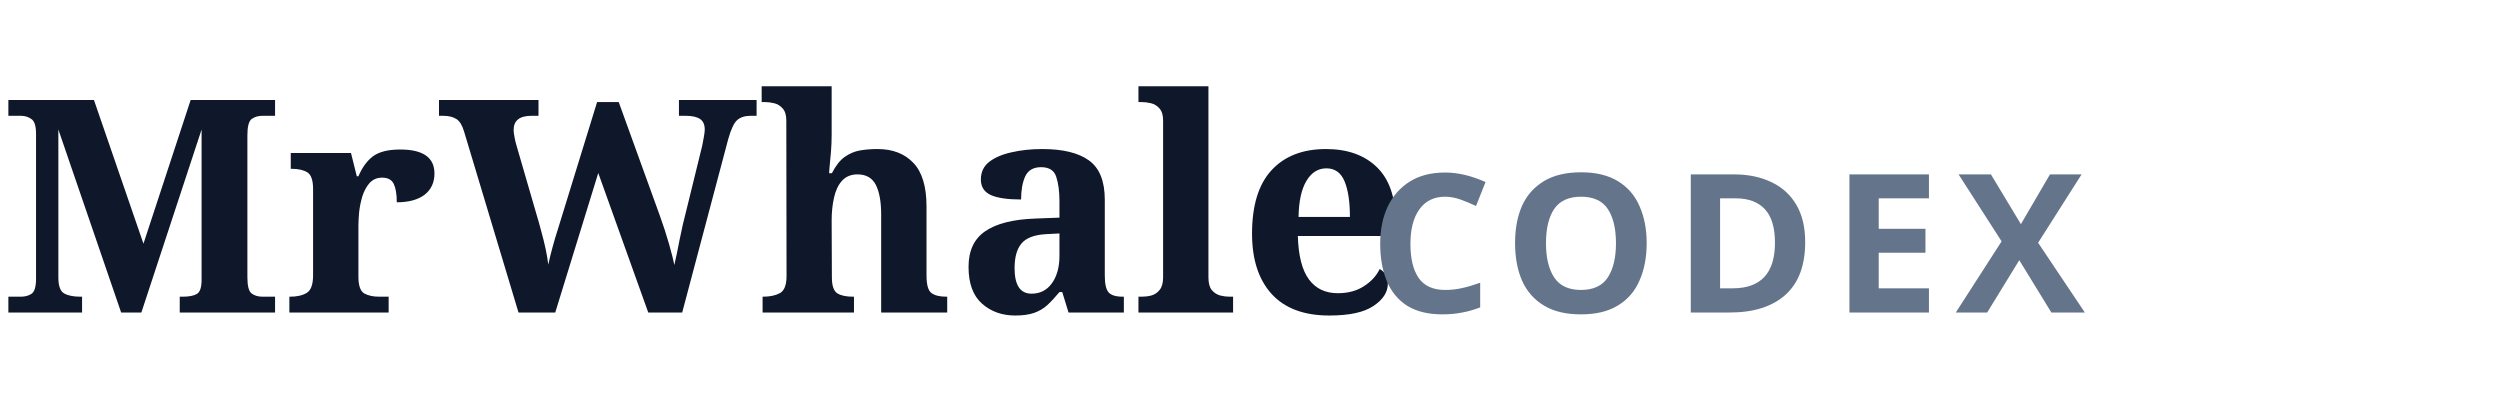
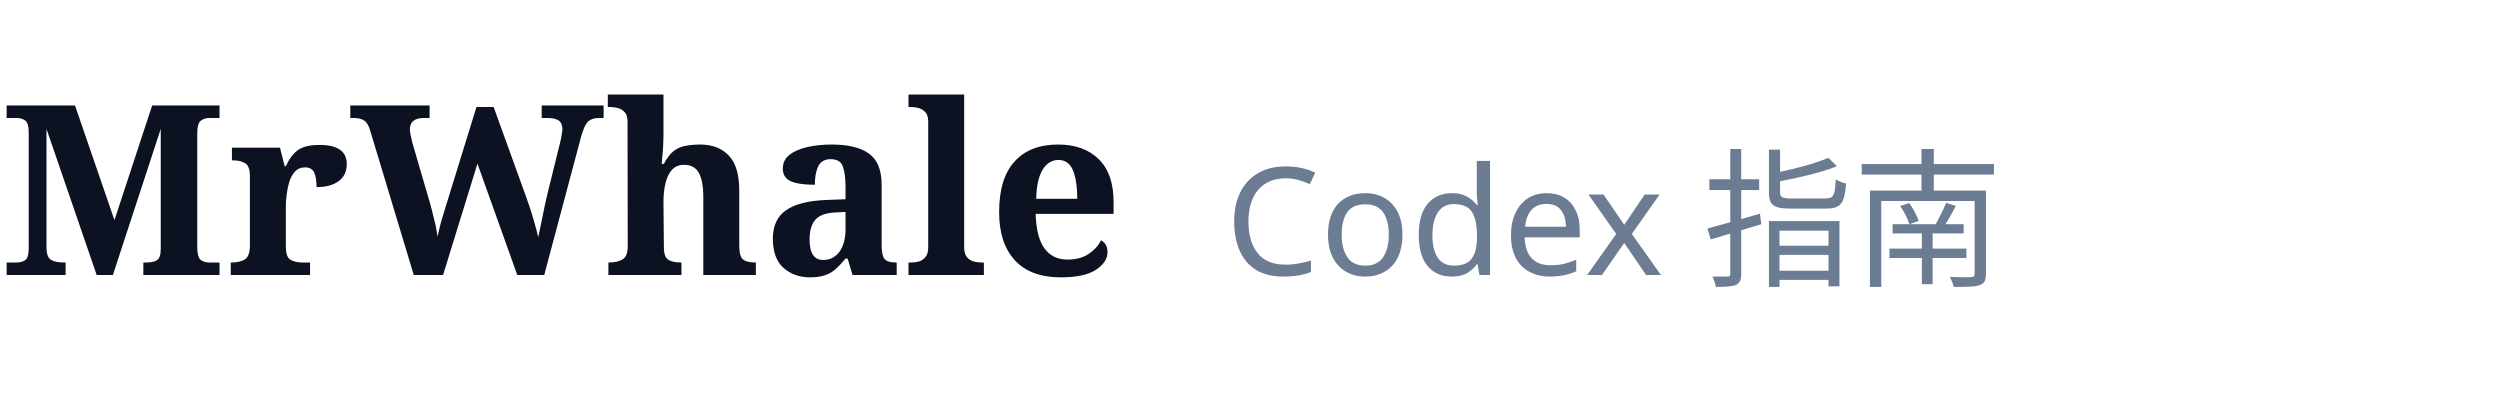
- <svg xmlns="http://www.w3.org/2000/svg" viewBox="0 0 168 28" role="img" aria-label="MrWhale">
-   <text x="0" y="21" font-family="Georgia, 'Source Serif 4', 'Noto Serif SC', serif" font-size="20" font-weight="600" fill="#0f172a">MrWhale</text>
-   <text x="92" y="21" font-family="'Source Sans 3', 'PingFang SC', sans-serif" font-size="13" font-weight="600" letter-spacing="0.08em" fill="#64748b">CODEX</text>
+ <svg xmlns="http://www.w3.org/2000/svg" viewBox="0 0 200 32" role="img" aria-label="MrWhale Codex 指南">
+   <text x="0" y="22" font-family="Georgia, 'Source Serif 4', 'Noto Serif SC', serif" font-size="19" font-weight="600" fill="#0c1222">MrWhale</text>
+   <text x="98" y="22" font-family="'Source Sans 3', 'PingFang SC', sans-serif" font-size="12" font-weight="500" fill="#6b7c93">Codex 指南</text>
</svg>
